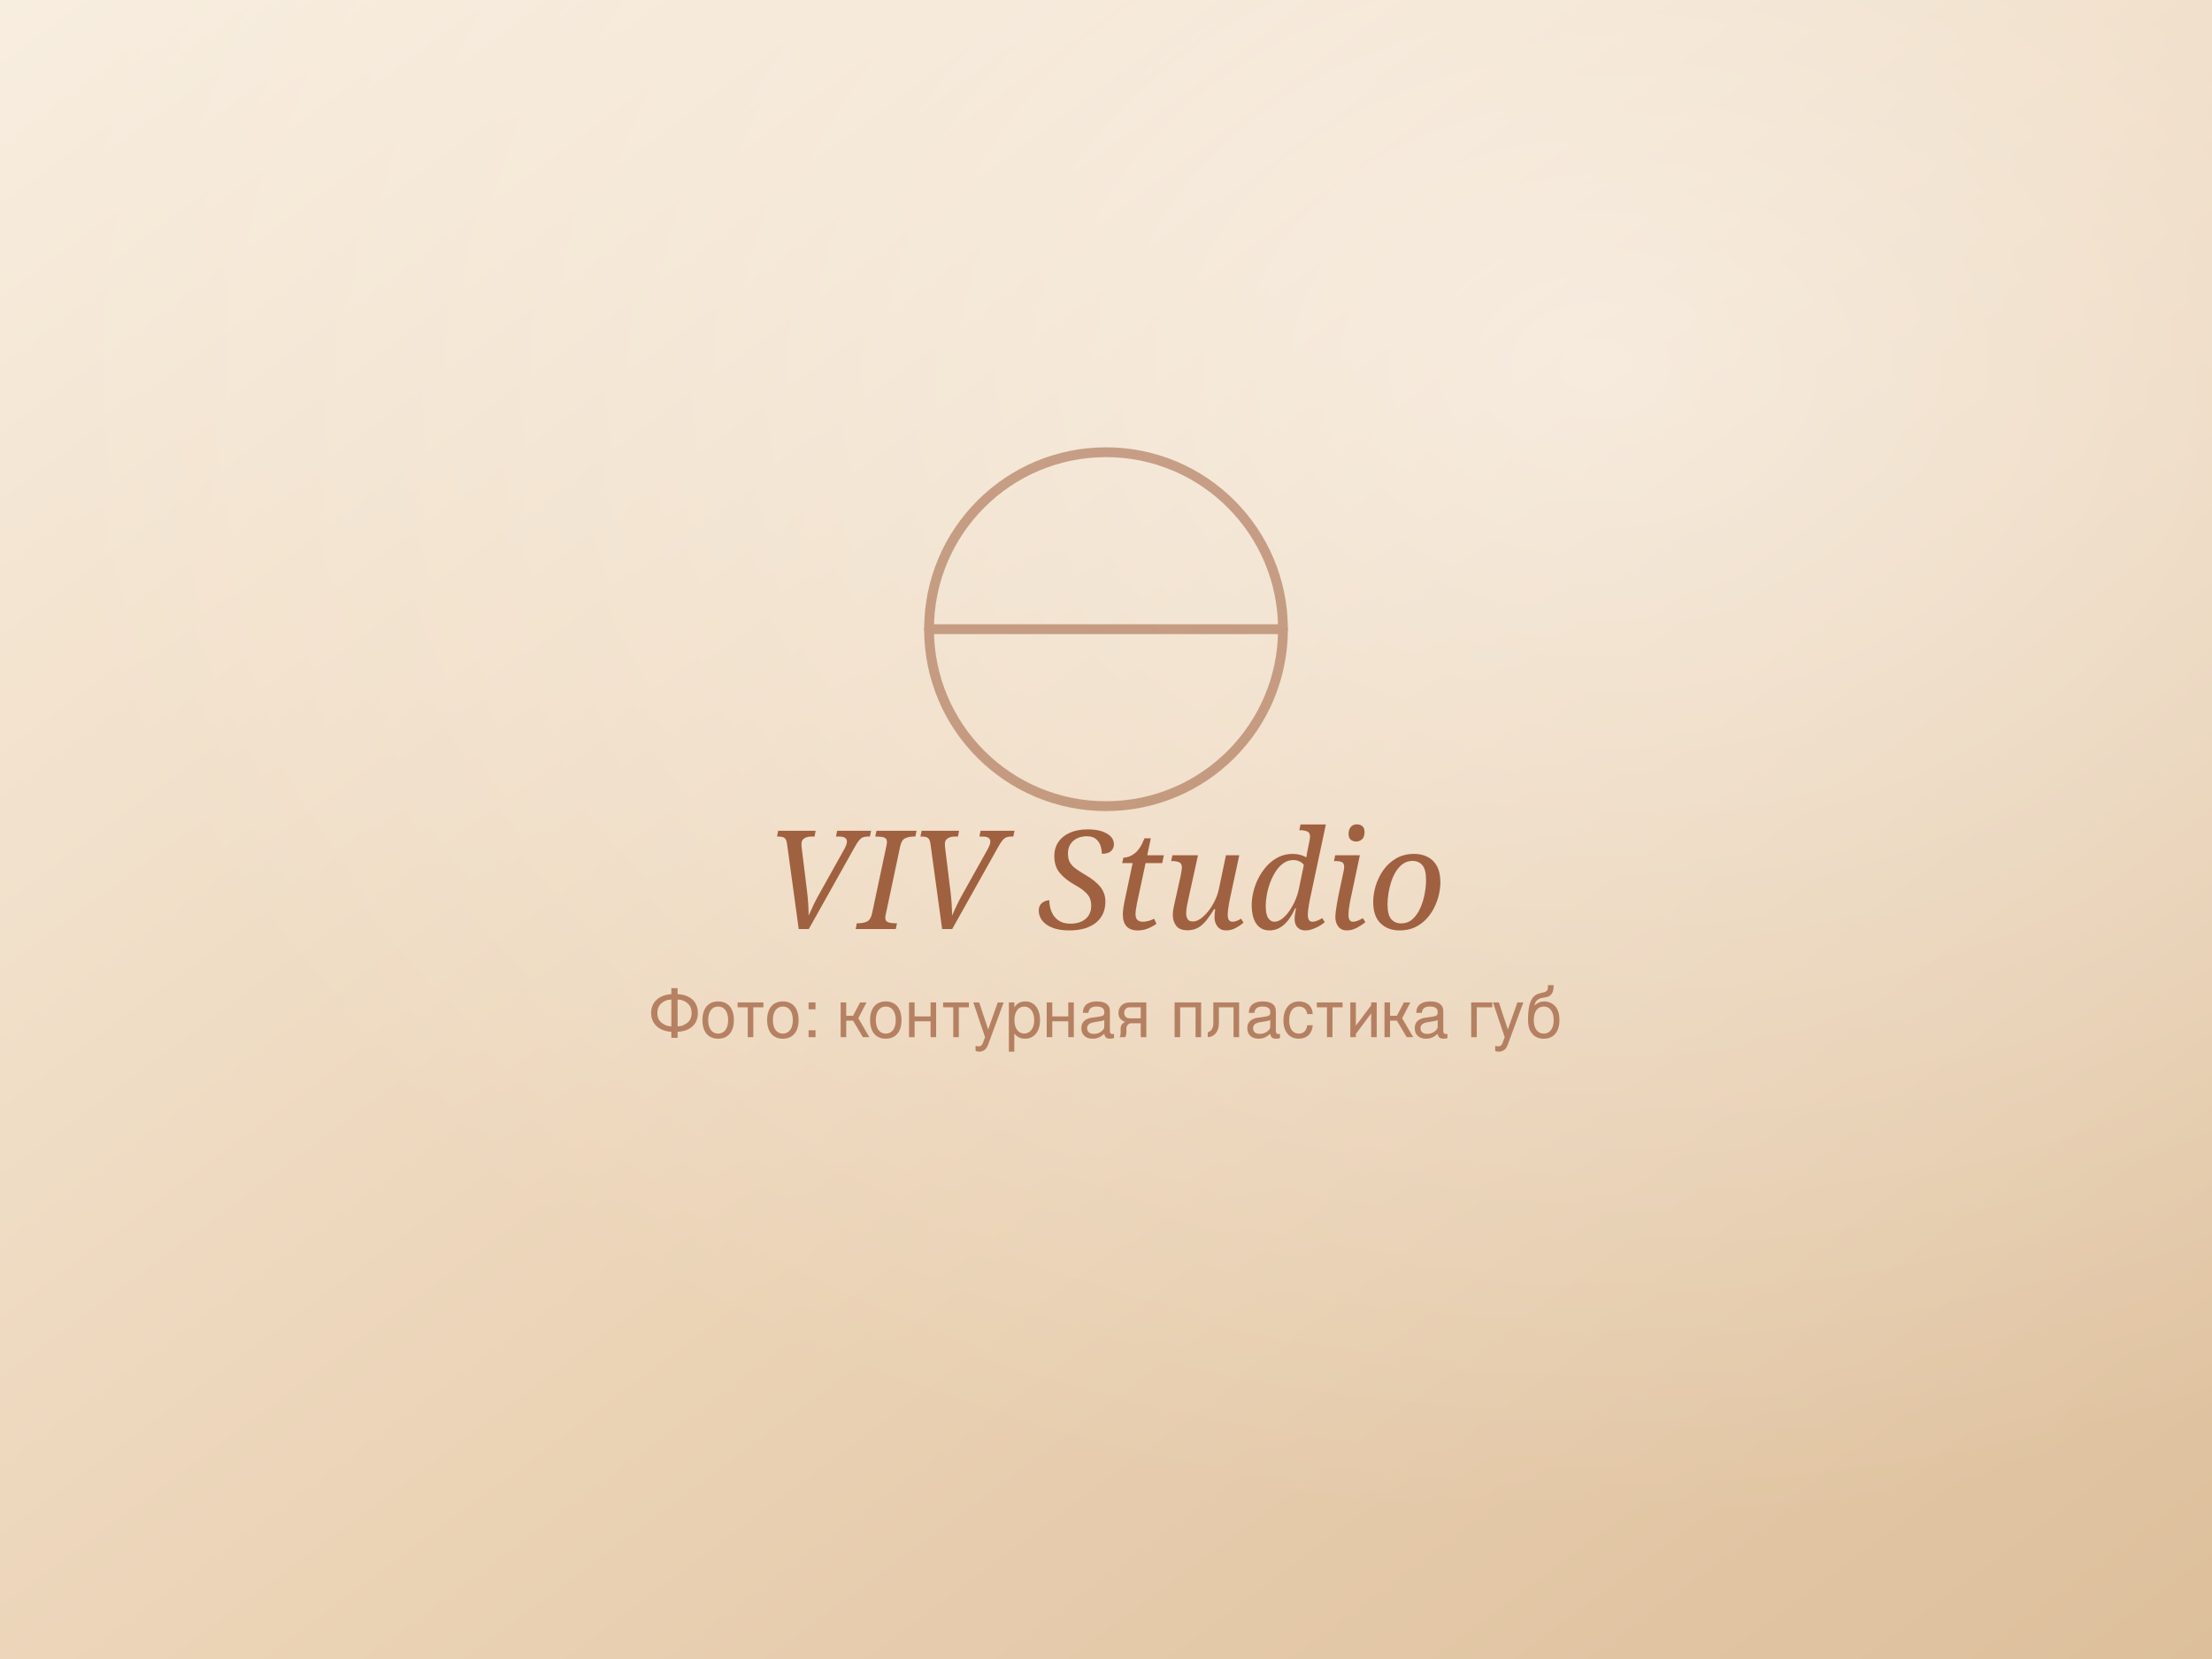
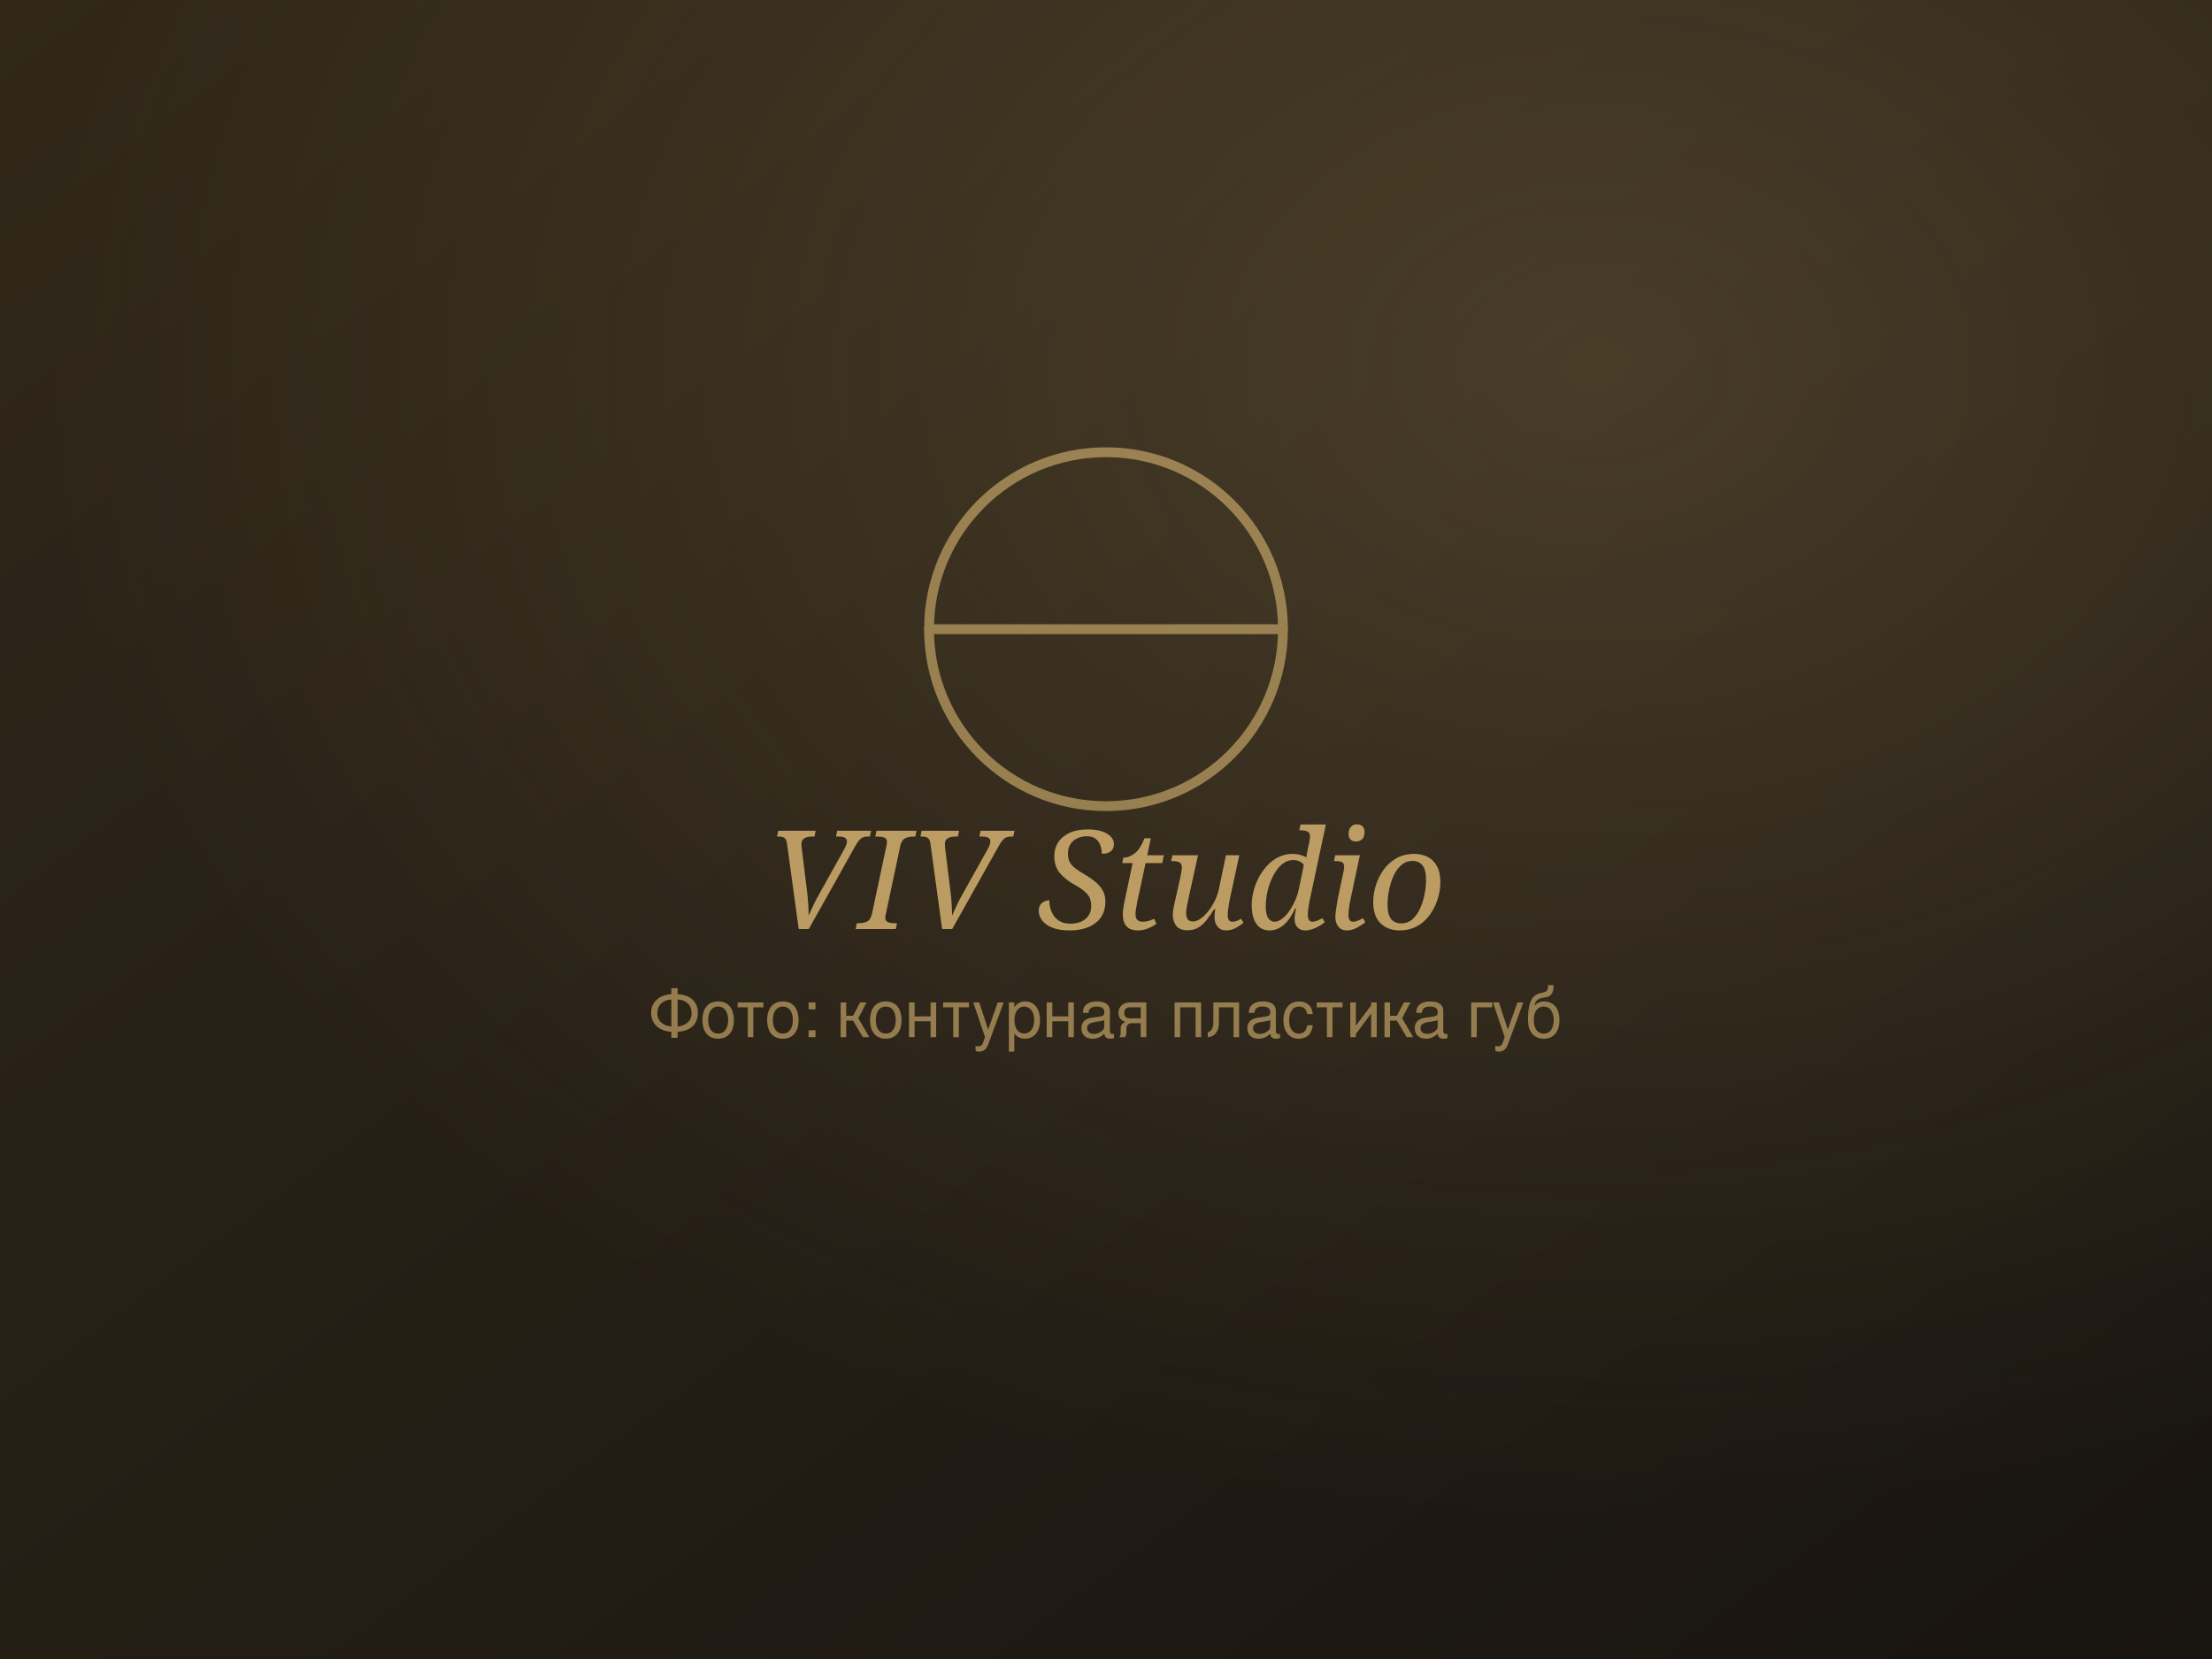
<svg xmlns="http://www.w3.org/2000/svg" viewBox="0 0 900 675" width="900" height="675" role="img">
  <defs>
    <linearGradient id="g" x1="0" y1="0" x2="1" y2="1">
-       <stop offset="0" stop-color="#F8EEE0" />
-       <stop offset=".55" stop-color="#EBD3B6" />
-       <stop offset="1" stop-color="#DDBF9B" />
+       <stop offset="0" stop-color="#312819" />
+       <stop offset=".55" stop-color="#231D15" />
+       <stop offset="1" stop-color="#181410" />
    </linearGradient>
    <radialGradient id="s" cx=".72" cy=".22" r=".7">
-       <stop offset="0" stop-color="#FFFFFF" stop-opacity=".5" />
-       <stop offset="1" stop-color="#FFFFFF" stop-opacity="0" />
+       <stop offset="0" stop-color="#D9B571" stop-opacity=".2" />
+       <stop offset="1" stop-color="#D9B571" stop-opacity="0" />
    </radialGradient>
  </defs>
  <rect width="900" height="675" fill="url(#g)" />
  <rect width="900" height="675" fill="url(#s)" />
-   <g opacity=".45" fill="none" stroke="#8F4522" stroke-width="4.0">
+   <g opacity=".6" fill="none" stroke="#D9B571" stroke-width="4.0">
    <circle cx="450.0" cy="256" r="72" />
    <path d="M378 256 l144 0" stroke-linecap="round" />
  </g>
-   <text x="50%" y="378" text-anchor="middle" font-family="Georgia,serif" font-style="italic" font-size="56" fill="#8F4522" opacity=".82">VIV Studio</text>
-   <text x="50%" y="422" text-anchor="middle" font-family="Helvetica,Arial,sans-serif" font-size="27" fill="#8F4522" opacity=".6">Фото: контурная пластика губ</text>
+   <text x="50%" y="378" text-anchor="middle" font-family="Georgia,serif" font-style="italic" font-size="56" fill="#D9B571" opacity=".82">VIV Studio</text>
+   <text x="50%" y="422" text-anchor="middle" font-family="Helvetica,Arial,sans-serif" font-size="27" fill="#D9B571" opacity=".6">Фото: контурная пластика губ</text>
</svg>
